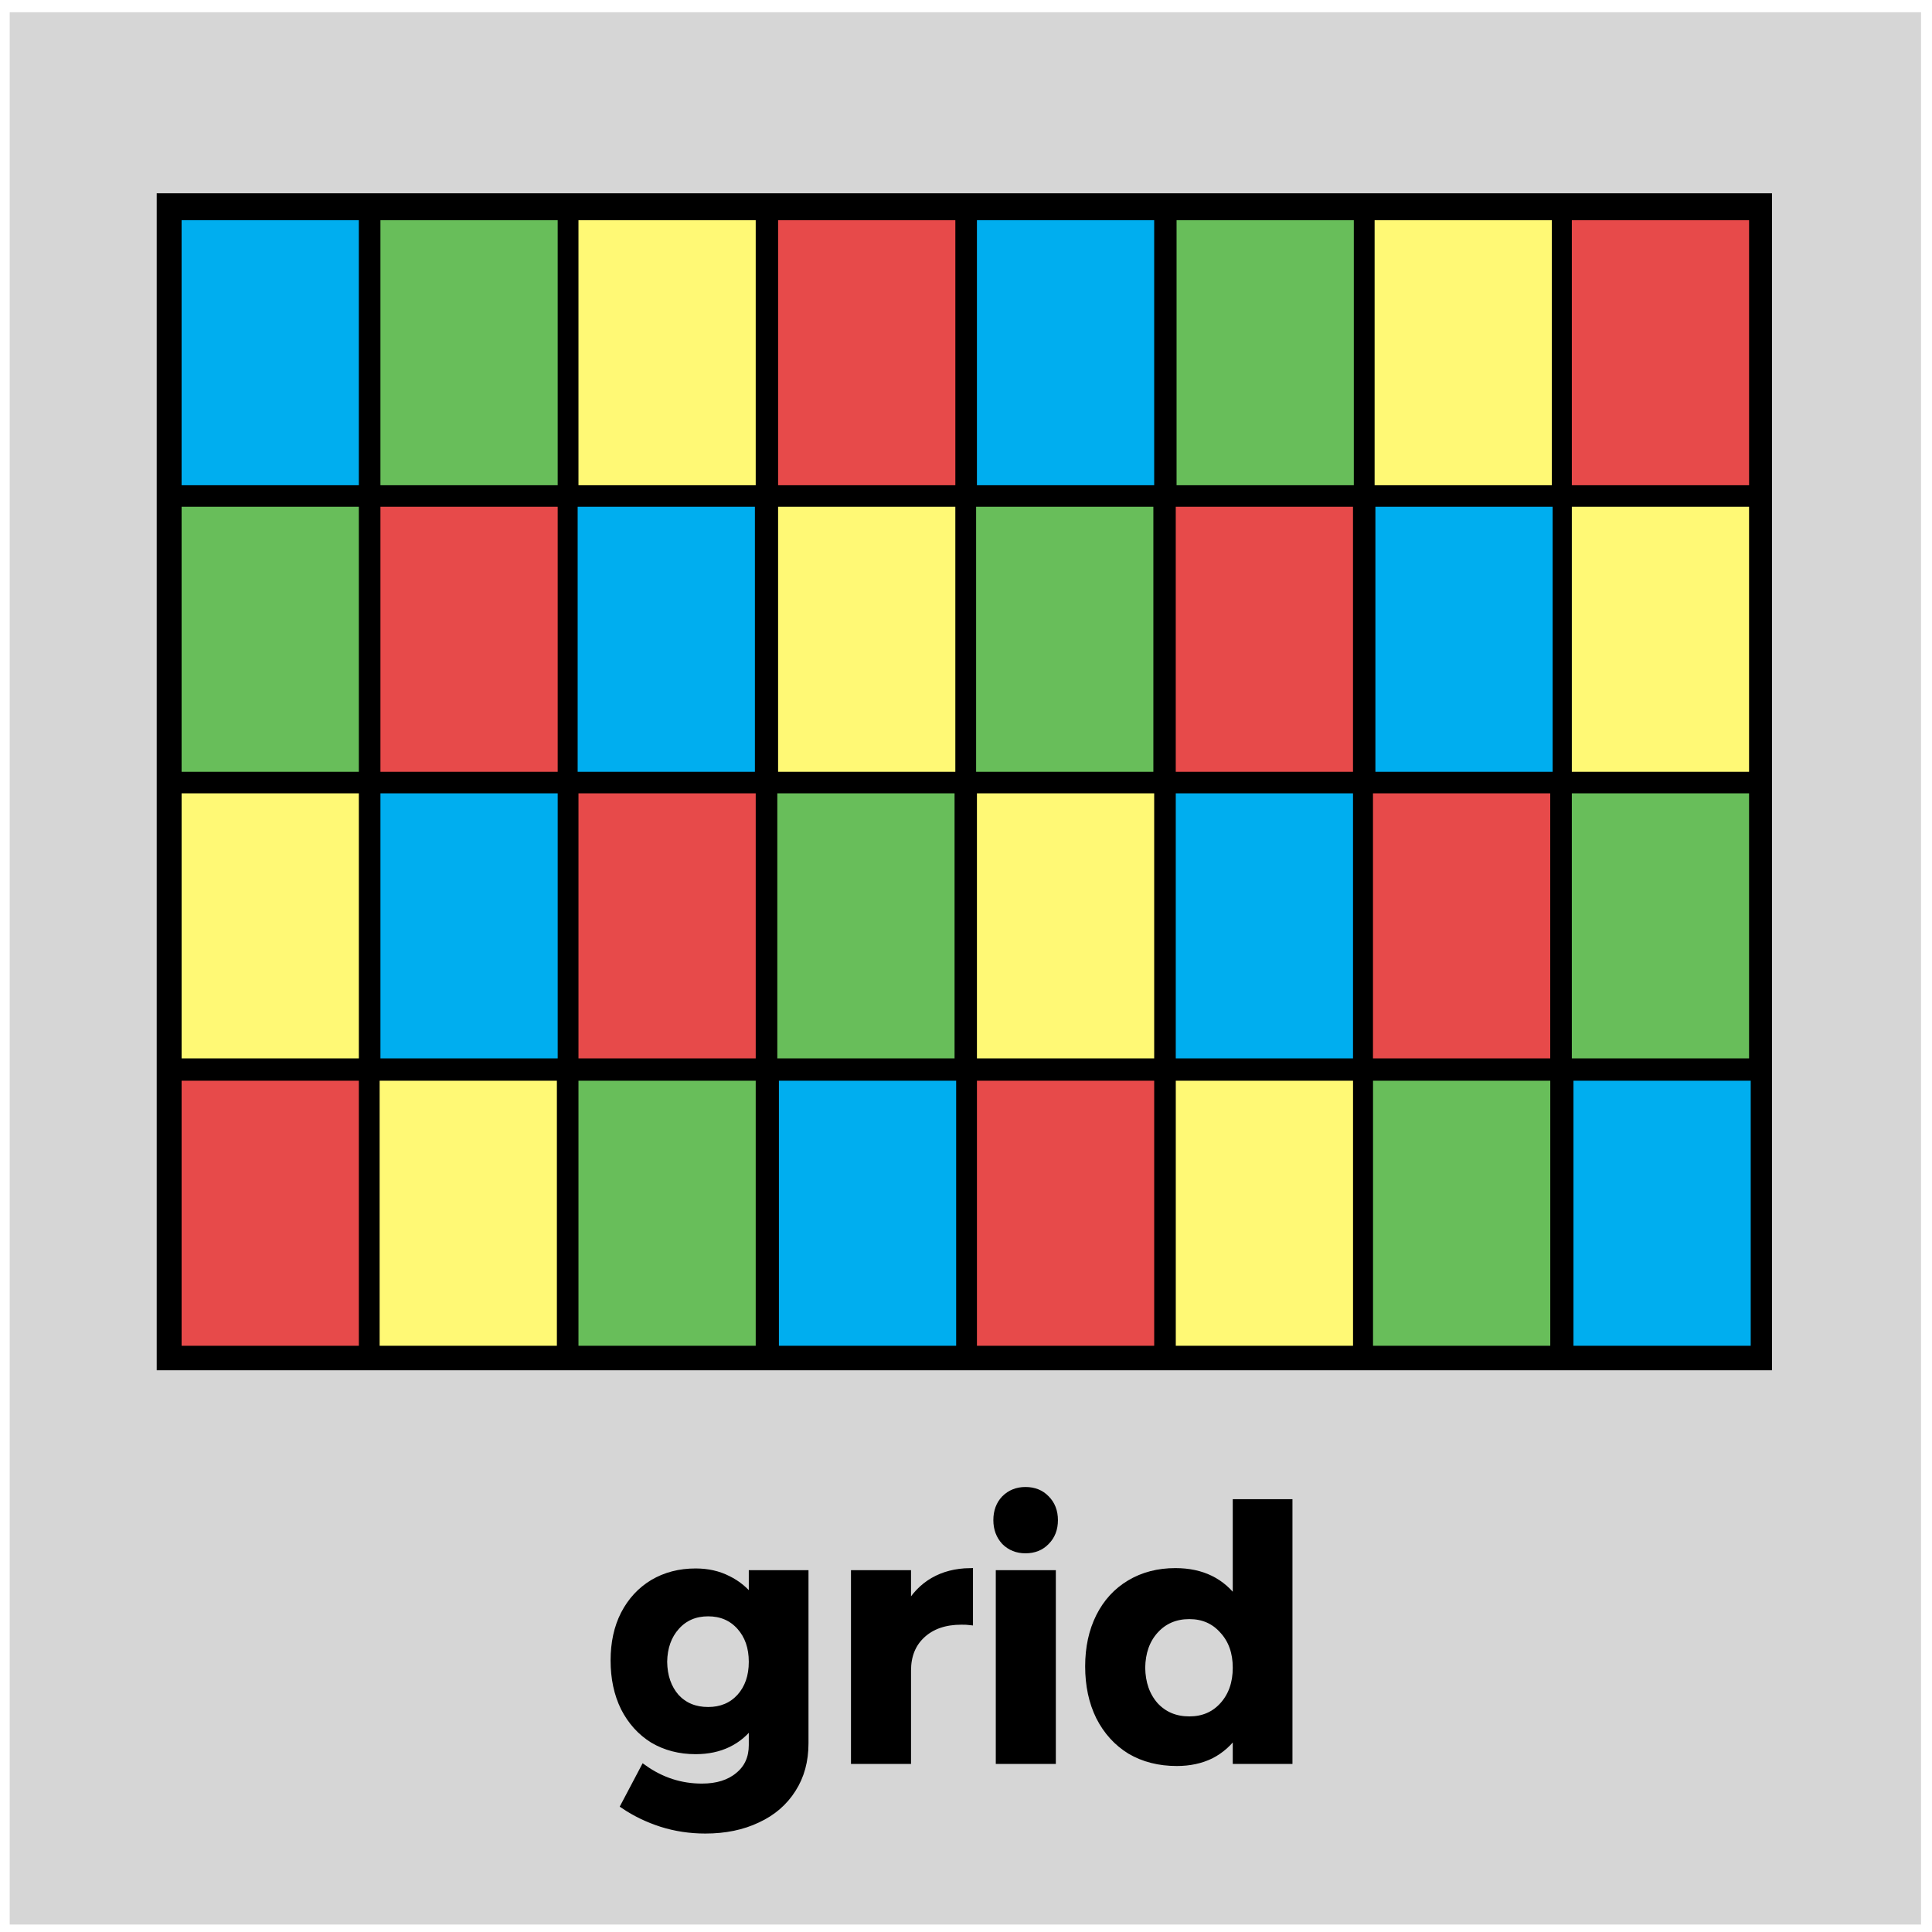
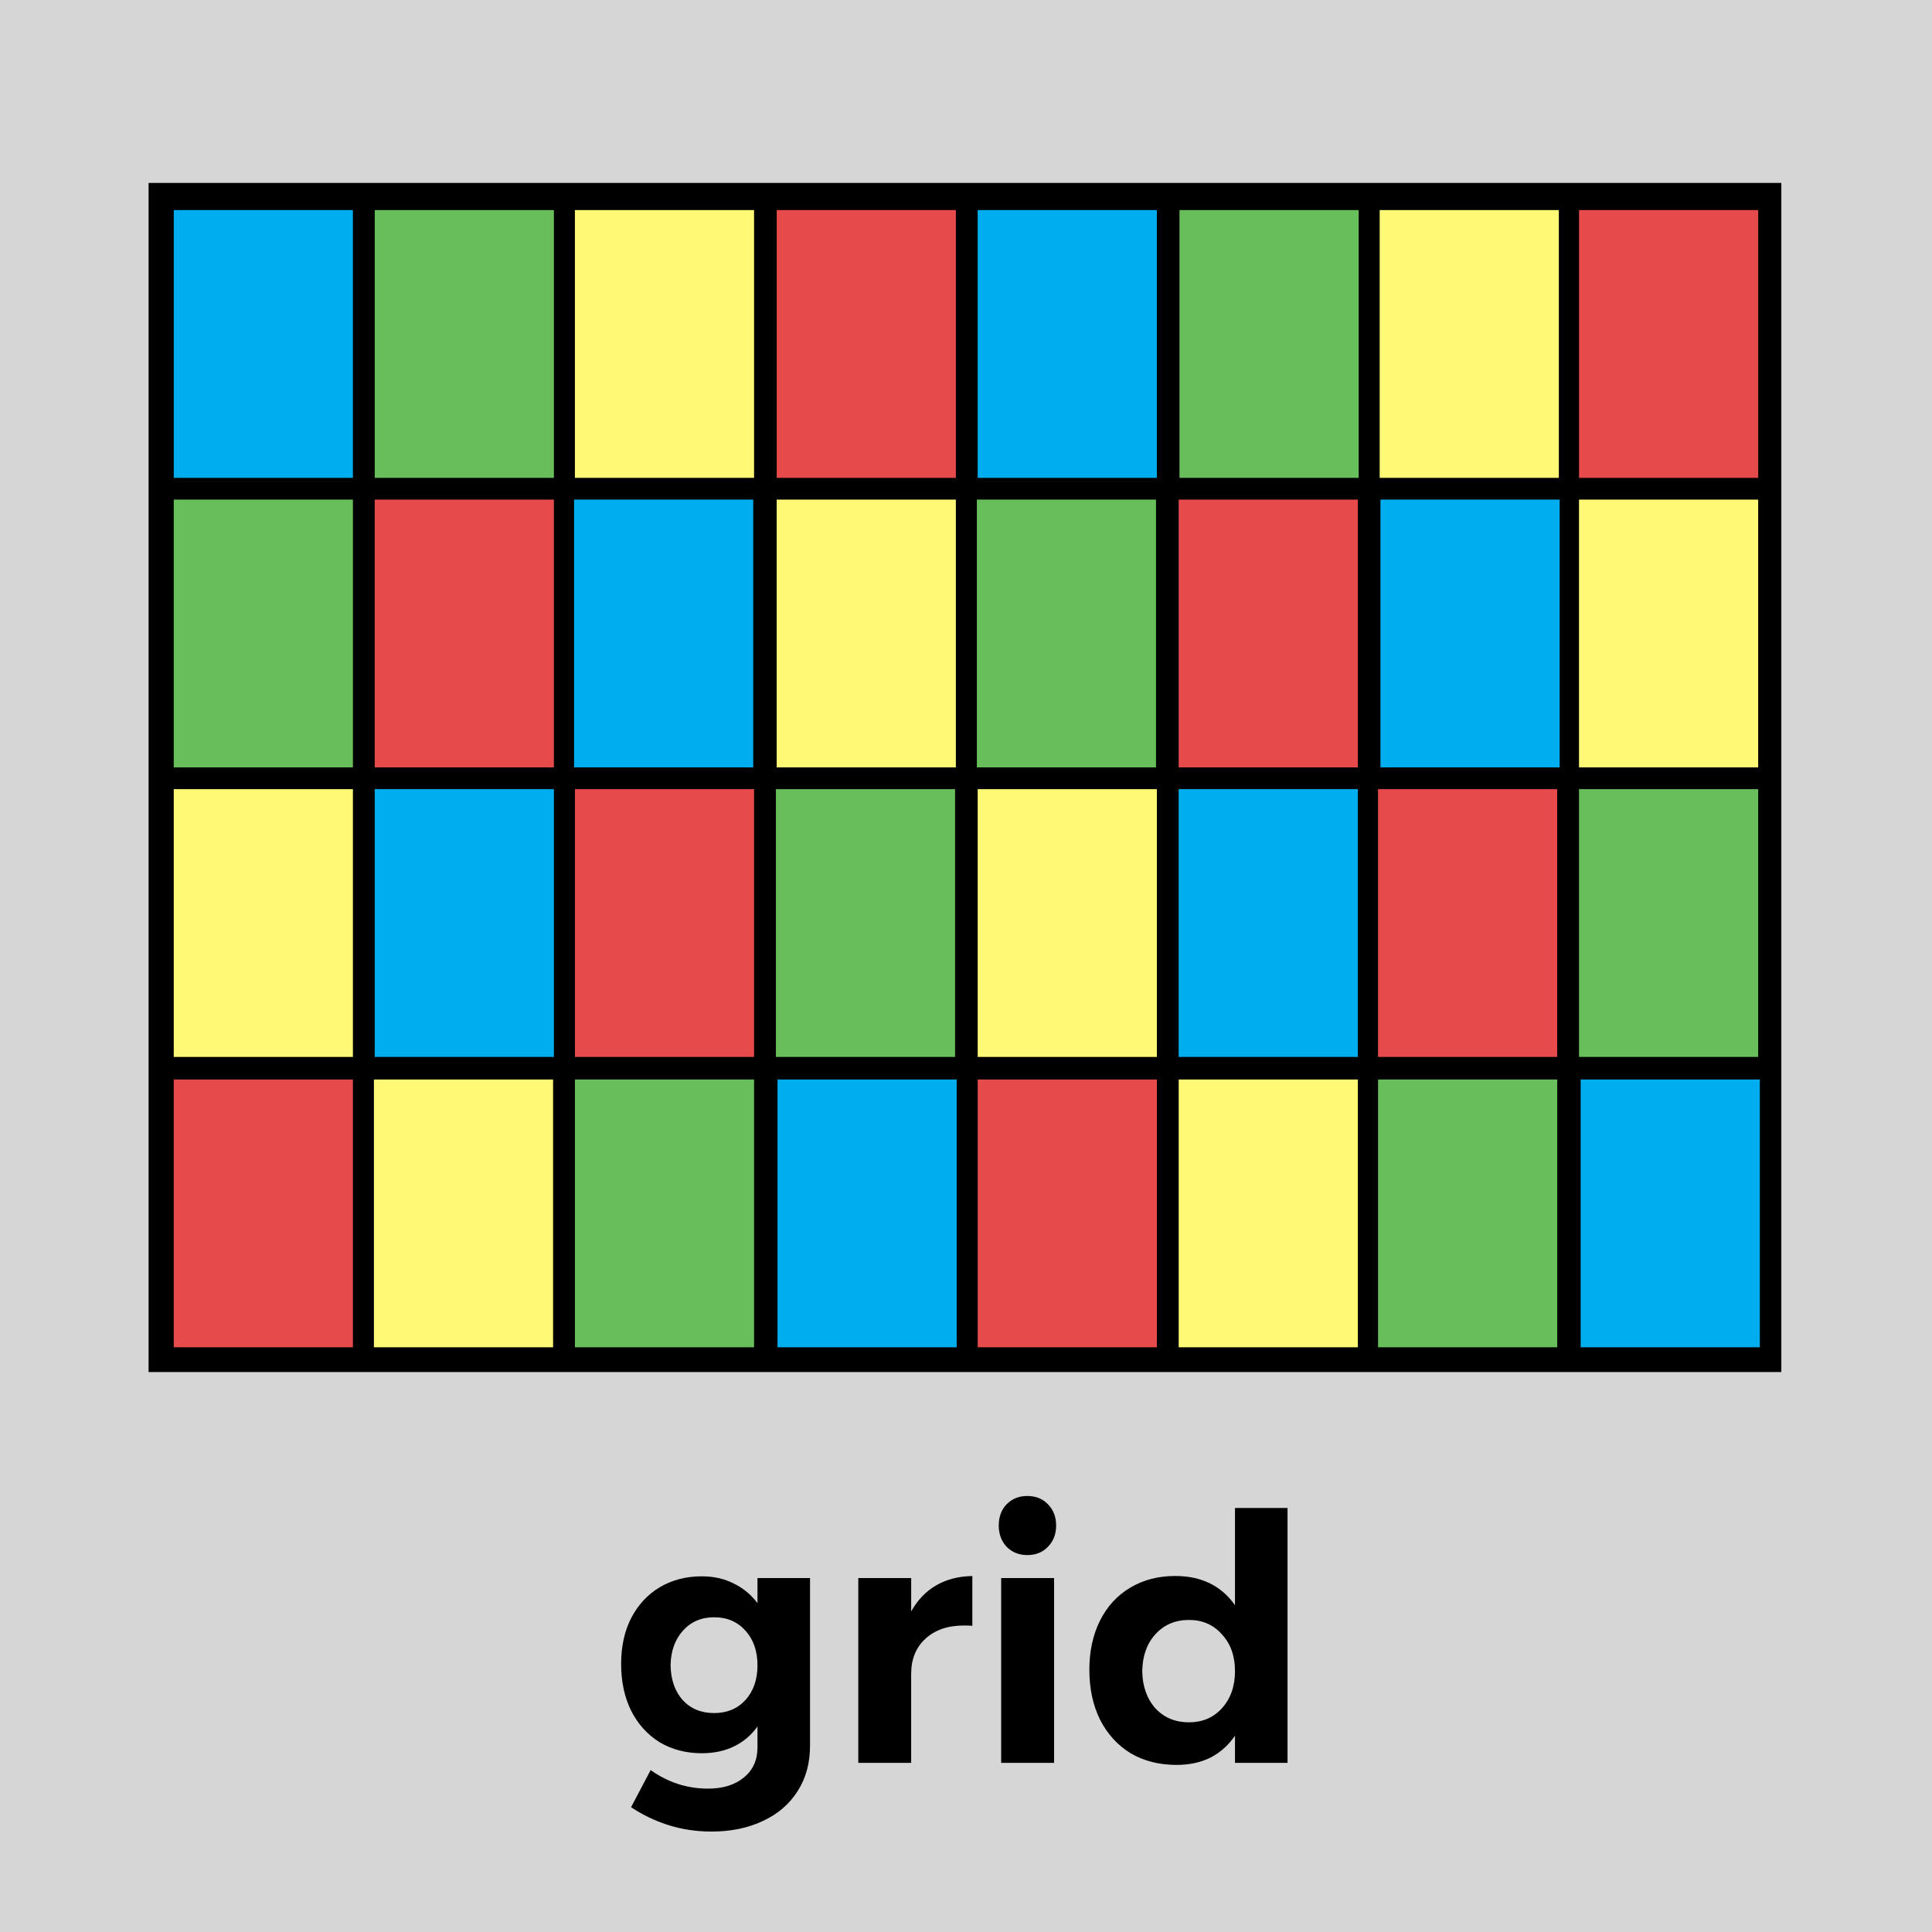
- <svg xmlns="http://www.w3.org/2000/svg" version="1.1" id="svg815" width="300" height="300" viewBox="0 0 300 300">
-   <defs id="defs819" />
-   <rect style="opacity:1;fill:#e74a4a;fill-opacity:1;stroke:#e74a4a;stroke-width:3.269;stroke-miterlimit:4;stroke-dasharray:none;stroke-opacity:1" id="rect947" width="0" height="0" x="-15.635" y="16.073" />
-   <g id="g979">
-     <rect y="3.538" x="3.142" height="293.668" width="293.521" id="rect951" style="opacity:1;fill:#d6d6d6;fill-opacity:1;stroke:#d6d6d6;stroke-width:3.269;stroke-miterlimit:4;stroke-dasharray:none;stroke-opacity:1" />
-     <path d="m 125.043,244.32 v 26.378 q 0,4.108 -1.946,7.135 -1.946,3.081 -5.459,4.703 -3.513,1.676 -8.108,1.676 -3.567,0 -6.811,-1.027 -3.189,-1.027 -5.838,-2.811 l 3.081,-5.838 q 4.108,2.919 9.027,2.919 3.568,0 5.676,-1.784 2.108,-1.73 2.108,-4.703 v -3.297 q -1.459,2.054 -3.676,3.135 -2.216,1.081 -5.081,1.081 -3.73,0 -6.649,-1.73 -2.865,-1.784 -4.486,-4.973 -1.568,-3.189 -1.568,-7.351 0,-4.108 1.568,-7.189 1.622,-3.135 4.486,-4.865 2.919,-1.73 6.649,-1.73 2.811,0 5.027,1.135 2.216,1.081 3.73,3.081 v -3.946 z m -15.081,21.243 q 3.027,0 4.919,-2.054 1.892,-2.108 1.892,-5.459 0,-3.351 -1.892,-5.459 -1.892,-2.108 -4.919,-2.108 -3.027,0 -4.919,2.108 -1.892,2.108 -1.946,5.459 0.054,3.351 1.892,5.459 1.892,2.054 4.973,2.054 z" style="font-style:normal;font-variant:normal;font-weight:normal;font-stretch:normal;font-size:54.053px;line-height:1.25;font-family:'Montserrat Alternates';-inkscape-font-specification:'Montserrat Alternates';letter-spacing:0px;word-spacing:0px;fill:#000000;fill-opacity:1;stroke:#000000;stroke-width:1" id="path899" />
-     <path d="m 140.963,249.563 q 1.513,-2.703 3.946,-4.108 2.432,-1.405 5.676,-1.459 v 7.838 q -0.432,-0.054 -1.297,-0.054 -3.838,0 -6.108,2.108 -2.216,2.054 -2.216,5.513 v 14 h -8.324 v -29.081 h 8.324 z" style="font-style:normal;font-variant:normal;font-weight:normal;font-stretch:normal;font-size:54.053px;line-height:1.25;font-family:'Montserrat Alternates';-inkscape-font-specification:'Montserrat Alternates';letter-spacing:0px;word-spacing:0px;fill:#000000;fill-opacity:1;stroke:#000000;stroke-width:1" id="path901" />
-     <path d="m 155.126,244.32 h 8.324 v 29.081 h -8.324 z m 4.108,-12.919 q 2,0 3.243,1.297 1.297,1.297 1.297,3.351 0,2.054 -1.297,3.351 -1.243,1.297 -3.243,1.297 -1.946,0 -3.243,-1.297 -1.243,-1.351 -1.243,-3.351 0,-2.054 1.243,-3.351 1.297,-1.297 3.243,-1.297 z" style="font-style:normal;font-variant:normal;font-weight:normal;font-stretch:normal;font-size:54.053px;line-height:1.25;font-family:'Montserrat Alternates';-inkscape-font-specification:'Montserrat Alternates';letter-spacing:0px;word-spacing:0px;fill:#000000;fill-opacity:1;stroke:#000000;stroke-width:1" id="path903" />
-     <path d="m 200.192,233.293 v 40.107 h -8.27 v -4.27 q -1.568,2.27 -3.892,3.459 -2.324,1.135 -5.297,1.135 -4.108,0 -7.243,-1.838 -3.081,-1.892 -4.811,-5.297 -1.676,-3.405 -1.676,-7.838 0,-4.378 1.676,-7.73 1.676,-3.351 4.757,-5.189 3.081,-1.838 7.081,-1.838 6.162,0 9.405,4.595 v -15.297 z m -15.513,33.729 q 3.189,0 5.189,-2.216 2.054,-2.27 2.054,-5.838 0,-3.568 -2.054,-5.784 -2,-2.27 -5.189,-2.27 -3.243,0 -5.297,2.27 -2,2.216 -2.054,5.784 0.054,3.567 2.054,5.838 2.054,2.216 5.297,2.216 z" style="font-style:normal;font-variant:normal;font-weight:normal;font-stretch:normal;font-size:54.053px;line-height:1.25;font-family:'Montserrat Alternates';-inkscape-font-specification:'Montserrat Alternates';letter-spacing:0px;word-spacing:0px;fill:#000000;fill-opacity:1;stroke:#000000;stroke-width:1" id="path905" />
-     <rect y="31.65" x="25.967" height="179.491" width="247.552" id="rect1283" style="opacity:1;fill:#000000;fill-opacity:1;stroke:#000000;stroke-width:3.269;stroke-miterlimit:4;stroke-dasharray:none;stroke-opacity:1" />
-     <rect y="35.068" x="29.077" height="39.4" width="25.766" id="rect955" style="opacity:1;fill:#00aeef;fill-opacity:1;stroke:#00aeef;stroke-width:1.757;stroke-miterlimit:4;stroke-dasharray:none;stroke-opacity:1" />
-     <rect style="opacity:1;fill:#68be5a;fill-opacity:1;stroke:#68be5a;stroke-width:1.757;stroke-miterlimit:4;stroke-dasharray:none;stroke-opacity:1" id="rect903" width="25.766" height="39.4" x="59.952" y="35.068" />
-     <rect y="35.068" x="90.702" height="39.4" width="25.766" id="rect905" style="opacity:1;fill:#fff975;fill-opacity:1;stroke:#fff975;stroke-width:1.757;stroke-miterlimit:4;stroke-dasharray:none;stroke-opacity:1" />
-     <rect style="opacity:1;fill:#e74a4a;fill-opacity:1;stroke:#e74a4a;stroke-width:1.757;stroke-miterlimit:4;stroke-dasharray:none;stroke-opacity:1" id="rect907" width="25.766" height="39.4" x="121.702" y="35.068" />
-     <rect y="35.068" x="152.576" height="39.4" width="25.766" id="rect909" style="opacity:1;fill:#00aeef;fill-opacity:1;stroke:#00aeef;stroke-width:1.757;stroke-miterlimit:4;stroke-dasharray:none;stroke-opacity:1" />
-     <rect style="opacity:1;fill:#68be5a;fill-opacity:1;stroke:#68be5a;stroke-width:1.757;stroke-miterlimit:4;stroke-dasharray:none;stroke-opacity:1" id="rect911" width="25.766" height="39.4" x="183.576" y="35.068" />
-     <rect y="35.068" x="214.327" height="39.4" width="25.766" id="rect913" style="opacity:1;fill:#fff975;fill-opacity:1;stroke:#fff975;stroke-width:1.757;stroke-miterlimit:4;stroke-dasharray:none;stroke-opacity:1" />
-     <rect style="opacity:1;fill:#e74a4a;fill-opacity:1;stroke:#e74a4a;stroke-width:1.757;stroke-miterlimit:4;stroke-dasharray:none;stroke-opacity:1" id="rect915" width="25.766" height="39.4" x="244.952" y="35.068" />
-     <rect style="opacity:1;fill:#68be5a;fill-opacity:1;stroke:#68be5a;stroke-width:1.757;stroke-miterlimit:4;stroke-dasharray:none;stroke-opacity:1" id="rect917" width="25.766" height="39.4" x="29.077" y="79.567" />
-     <rect y="79.567" x="59.952" height="39.4" width="25.766" id="rect919" style="opacity:1;fill:#e74a4a;fill-opacity:1;stroke:#e74a4a;stroke-width:1.757;stroke-miterlimit:4;stroke-dasharray:none;stroke-opacity:1" />
-     <rect style="opacity:1;fill:#00aeef;fill-opacity:1;stroke:#00aeef;stroke-width:1.757;stroke-miterlimit:4;stroke-dasharray:none;stroke-opacity:1" id="rect921" width="25.766" height="39.4" x="90.576" y="79.567" />
-     <rect y="79.567" x="121.7" height="39.4" width="25.766" id="rect924" style="opacity:1;fill:#fff975;fill-opacity:1;stroke:#fff975;stroke-width:1.757;stroke-miterlimit:4;stroke-dasharray:none;stroke-opacity:1" />
-     <rect style="opacity:1;fill:#68be5a;fill-opacity:1;stroke:#68be5a;stroke-width:1.757;stroke-miterlimit:4;stroke-dasharray:none;stroke-opacity:1" id="rect926" width="25.766" height="39.4" x="152.45" y="79.567" />
-     <rect y="79.567" x="183.449" height="39.4" width="25.766" id="rect928" style="opacity:1;fill:#e74a4a;fill-opacity:1;stroke:#e74a4a;stroke-width:1.757;stroke-miterlimit:4;stroke-dasharray:none;stroke-opacity:1" />
-     <rect style="opacity:1;fill:#00aeef;fill-opacity:1;stroke:#00aeef;stroke-width:1.757;stroke-miterlimit:4;stroke-dasharray:none;stroke-opacity:1" id="rect930" width="25.766" height="39.4" x="214.45" y="79.567" />
-     <rect y="79.567" x="244.95" height="39.4" width="25.766" id="rect932" style="opacity:1;fill:#fff975;fill-opacity:1;stroke:#fff975;stroke-width:1.757;stroke-miterlimit:4;stroke-dasharray:none;stroke-opacity:1" />
-     <rect style="opacity:1;fill:#68be5a;fill-opacity:1;stroke:#68be5a;stroke-width:1.757;stroke-miterlimit:4;stroke-dasharray:none;stroke-opacity:1" id="rect934" width="25.766" height="39.4" x="244.95" y="124.067" />
-     <rect y="124.067" x="214.074" height="39.4" width="25.766" id="rect936" style="opacity:1;fill:#e74a4a;fill-opacity:1;stroke:#e74a4a;stroke-width:1.757;stroke-miterlimit:4;stroke-dasharray:none;stroke-opacity:1" />
-     <rect style="opacity:1;fill:#00aeef;fill-opacity:1;stroke:#00aeef;stroke-width:1.757;stroke-miterlimit:4;stroke-dasharray:none;stroke-opacity:1" id="rect938" width="25.766" height="39.4" x="183.451" y="124.067" />
-     <rect y="124.067" x="152.577" height="39.4" width="25.766" id="rect940" style="opacity:1;fill:#fff975;fill-opacity:1;stroke:#fff975;stroke-width:1.757;stroke-miterlimit:4;stroke-dasharray:none;stroke-opacity:1" />
-     <rect style="opacity:1;fill:#68be5a;fill-opacity:1;stroke:#68be5a;stroke-width:1.757;stroke-miterlimit:4;stroke-dasharray:none;stroke-opacity:1" id="rect942" width="25.766" height="39.4" x="121.579" y="124.067" />
-     <rect y="124.067" x="90.703" height="39.4" width="25.766" id="rect944" style="opacity:1;fill:#e74a4a;fill-opacity:1;stroke:#e74a4a;stroke-width:1.757;stroke-miterlimit:4;stroke-dasharray:none;stroke-opacity:1" />
-     <rect style="opacity:1;fill:#00aeef;fill-opacity:1;stroke:#00aeef;stroke-width:1.757;stroke-miterlimit:4;stroke-dasharray:none;stroke-opacity:1" id="rect946" width="25.766" height="39.4" x="59.953" y="124.067" />
-     <rect y="124.067" x="29.079" height="39.4" width="25.766" id="rect948" style="opacity:1;fill:#fff975;fill-opacity:1;stroke:#fff975;stroke-width:1.757;stroke-miterlimit:4;stroke-dasharray:none;stroke-opacity:1" />
-     <rect style="opacity:1;fill:#e74a4a;fill-opacity:1;stroke:#e74a4a;stroke-width:1.757;stroke-miterlimit:4;stroke-dasharray:none;stroke-opacity:1" id="rect950" width="25.766" height="39.4" x="29.079" y="168.693" />
-     <rect y="168.693" x="59.828" height="39.4" width="25.766" id="rect952" style="opacity:1;fill:#fff975;fill-opacity:1;stroke:#fff975;stroke-width:1.757;stroke-miterlimit:4;stroke-dasharray:none;stroke-opacity:1" />
-     <rect style="opacity:1;fill:#68be5a;fill-opacity:1;stroke:#68be5a;stroke-width:1.757;stroke-miterlimit:4;stroke-dasharray:none;stroke-opacity:1" id="rect954" width="25.766" height="39.4" x="90.702" y="168.693" />
-     <rect y="168.693" x="121.827" height="39.4" width="25.766" id="rect956" style="opacity:1;fill:#00aeef;fill-opacity:1;stroke:#00aeef;stroke-width:1.757;stroke-miterlimit:4;stroke-dasharray:none;stroke-opacity:1" />
-     <rect y="168.693" x="152.578" height="39.4" width="25.766" id="rect958" style="opacity:1;fill:#e74a4a;fill-opacity:1;stroke:#e74a4a;stroke-width:1.757;stroke-miterlimit:4;stroke-dasharray:none;stroke-opacity:1" />
-     <rect style="opacity:1;fill:#fff975;fill-opacity:1;stroke:#fff975;stroke-width:1.757;stroke-miterlimit:4;stroke-dasharray:none;stroke-opacity:1" id="rect960" width="25.766" height="39.4" x="183.454" y="168.693" />
-     <rect y="168.693" x="214.081" height="39.4" width="25.766" id="rect962" style="opacity:1;fill:#68be5a;fill-opacity:1;stroke:#68be5a;stroke-width:1.757;stroke-miterlimit:4;stroke-dasharray:none;stroke-opacity:1" />
-     <rect style="opacity:1;fill:#00aeef;fill-opacity:1;stroke:#00aeef;stroke-width:1.757;stroke-miterlimit:4;stroke-dasharray:none;stroke-opacity:1" id="rect964" width="25.766" height="39.4" x="245.206" y="168.693" />
+ <svg xmlns="http://www.w3.org/2000/svg" width="79.375mm" height="79.375mm" viewBox="0 0 79.375 79.375" version="1.1" id="svg6274">
+   <defs id="defs6268" />
+   <g id="layer1" transform="translate(-3.401907,-54.71716)">
+     <g id="g3412" transform="matrix(1.000003,0,0,1,1.710413,51.93553)">
+       <rect y="3.219" x="2.129" height="78.501" width="78.501" id="rect951-8" style="opacity:1;fill:#d6d6d6;fill-opacity:1;stroke:#d6d6d6;stroke-width:0.874;stroke-miterlimit:4;stroke-dasharray:none;stroke-opacity:1" />
+       <rect y="10.734" x="8.233" height="47.98" width="66.206" id="rect1283-6" style="opacity:1;fill:#000000;fill-opacity:1;stroke:#000000;stroke-width:0.874;stroke-miterlimit:4;stroke-dasharray:none;stroke-opacity:1" />
+       <rect y="11.647" x="9.065" height="10.532" width="6.891" id="rect955-2" style="opacity:1;fill:#00aeef;fill-opacity:1;stroke:#00aeef;stroke-width:0.47;stroke-miterlimit:4;stroke-dasharray:none;stroke-opacity:1" />
+       <rect style="opacity:1;fill:#68be5a;fill-opacity:1;stroke:#68be5a;stroke-width:0.47;stroke-miterlimit:4;stroke-dasharray:none;stroke-opacity:1" id="rect903-3" width="6.891" height="10.532" x="17.322" y="11.647" />
+       <rect y="11.647" x="25.546" height="10.532" width="6.891" id="rect905-0" style="opacity:1;fill:#fff975;fill-opacity:1;stroke:#fff975;stroke-width:0.47;stroke-miterlimit:4;stroke-dasharray:none;stroke-opacity:1" />
+       <rect style="opacity:1;fill:#e74a4a;fill-opacity:1;stroke:#e74a4a;stroke-width:0.47;stroke-miterlimit:4;stroke-dasharray:none;stroke-opacity:1" id="rect907-3" width="6.891" height="10.532" x="33.837" y="11.647" />
+       <rect y="11.647" x="42.094" height="10.532" width="6.891" id="rect909-3" style="opacity:1;fill:#00aeef;fill-opacity:1;stroke:#00aeef;stroke-width:0.47;stroke-miterlimit:4;stroke-dasharray:none;stroke-opacity:1" />
+       <rect style="opacity:1;fill:#68be5a;fill-opacity:1;stroke:#68be5a;stroke-width:0.47;stroke-miterlimit:4;stroke-dasharray:none;stroke-opacity:1" id="rect911-5" width="6.891" height="10.532" x="50.385" y="11.647" />
+       <rect y="11.647" x="58.609" height="10.532" width="6.891" id="rect913-1" style="opacity:1;fill:#fff975;fill-opacity:1;stroke:#fff975;stroke-width:0.47;stroke-miterlimit:4;stroke-dasharray:none;stroke-opacity:1" />
+       <rect style="opacity:1;fill:#e74a4a;fill-opacity:1;stroke:#e74a4a;stroke-width:0.47;stroke-miterlimit:4;stroke-dasharray:none;stroke-opacity:1" id="rect915-3" width="6.891" height="10.532" x="66.8" y="11.647" />
+       <rect style="opacity:1;fill:#68be5a;fill-opacity:1;stroke:#68be5a;stroke-width:0.47;stroke-miterlimit:4;stroke-dasharray:none;stroke-opacity:1" id="rect917-0" width="6.891" height="10.532" x="9.065" y="23.542" />
+       <rect y="23.542" x="17.322" height="10.532" width="6.891" id="rect919-7" style="opacity:1;fill:#e74a4a;fill-opacity:1;stroke:#e74a4a;stroke-width:0.47;stroke-miterlimit:4;stroke-dasharray:none;stroke-opacity:1" />
+       <rect style="opacity:1;fill:#00aeef;fill-opacity:1;stroke:#00aeef;stroke-width:0.47;stroke-miterlimit:4;stroke-dasharray:none;stroke-opacity:1" id="rect921-8" width="6.891" height="10.532" x="25.512" y="23.542" />
+       <rect y="23.542" x="33.836" height="10.532" width="6.891" id="rect924-77" style="opacity:1;fill:#fff975;fill-opacity:1;stroke:#fff975;stroke-width:0.47;stroke-miterlimit:4;stroke-dasharray:none;stroke-opacity:1" />
+       <rect style="opacity:1;fill:#68be5a;fill-opacity:1;stroke:#68be5a;stroke-width:0.47;stroke-miterlimit:4;stroke-dasharray:none;stroke-opacity:1" id="rect926-4" width="6.891" height="10.532" x="42.06" y="23.542" />
+       <rect y="23.542" x="50.351" height="10.532" width="6.891" id="rect928-30" style="opacity:1;fill:#e74a4a;fill-opacity:1;stroke:#e74a4a;stroke-width:0.47;stroke-miterlimit:4;stroke-dasharray:none;stroke-opacity:1" />
+       <rect style="opacity:1;fill:#00aeef;fill-opacity:1;stroke:#00aeef;stroke-width:0.47;stroke-miterlimit:4;stroke-dasharray:none;stroke-opacity:1" id="rect930-32" width="6.891" height="10.532" x="58.642" y="23.542" />
+       <rect y="23.542" x="66.799" height="10.532" width="6.891" id="rect932-4" style="opacity:1;fill:#fff975;fill-opacity:1;stroke:#fff975;stroke-width:0.47;stroke-miterlimit:4;stroke-dasharray:none;stroke-opacity:1" />
+       <rect style="opacity:1;fill:#68be5a;fill-opacity:1;stroke:#68be5a;stroke-width:0.47;stroke-miterlimit:4;stroke-dasharray:none;stroke-opacity:1" id="rect934-7" width="6.891" height="10.532" x="66.799" y="35.438" />
+       <rect y="35.438" x="58.541" height="10.532" width="6.891" id="rect936-6" style="opacity:1;fill:#e74a4a;fill-opacity:1;stroke:#e74a4a;stroke-width:0.47;stroke-miterlimit:4;stroke-dasharray:none;stroke-opacity:1" />
+       <rect style="opacity:1;fill:#00aeef;fill-opacity:1;stroke:#00aeef;stroke-width:0.47;stroke-miterlimit:4;stroke-dasharray:none;stroke-opacity:1" id="rect938-3" width="6.891" height="10.532" x="50.351" y="35.438" />
+       <rect y="35.438" x="42.094" height="10.532" width="6.891" id="rect940-16" style="opacity:1;fill:#fff975;fill-opacity:1;stroke:#fff975;stroke-width:0.47;stroke-miterlimit:4;stroke-dasharray:none;stroke-opacity:1" />
+       <rect style="opacity:1;fill:#68be5a;fill-opacity:1;stroke:#68be5a;stroke-width:0.47;stroke-miterlimit:4;stroke-dasharray:none;stroke-opacity:1" id="rect942-4" width="6.891" height="10.532" x="33.804" y="35.438" />
+       <rect y="35.438" x="25.547" height="10.532" width="6.891" id="rect944-9" style="opacity:1;fill:#e74a4a;fill-opacity:1;stroke:#e74a4a;stroke-width:0.47;stroke-miterlimit:4;stroke-dasharray:none;stroke-opacity:1" />
+       <rect style="opacity:1;fill:#00aeef;fill-opacity:1;stroke:#00aeef;stroke-width:0.47;stroke-miterlimit:4;stroke-dasharray:none;stroke-opacity:1" id="rect946-91" width="6.891" height="10.532" x="17.322" y="35.438" />
+       <rect y="35.438" x="9.065" height="10.532" width="6.891" id="rect948-7" style="opacity:1;fill:#fff975;fill-opacity:1;stroke:#fff975;stroke-width:0.47;stroke-miterlimit:4;stroke-dasharray:none;stroke-opacity:1" />
+       <rect style="opacity:1;fill:#e74a4a;fill-opacity:1;stroke:#e74a4a;stroke-width:0.47;stroke-miterlimit:4;stroke-dasharray:none;stroke-opacity:1" id="rect950-89" width="6.891" height="10.532" x="9.065" y="47.367" />
+       <rect y="47.367" x="17.289" height="10.532" width="6.891" id="rect952-4" style="opacity:1;fill:#fff975;fill-opacity:1;stroke:#fff975;stroke-width:0.47;stroke-miterlimit:4;stroke-dasharray:none;stroke-opacity:1" />
+       <rect style="opacity:1;fill:#68be5a;fill-opacity:1;stroke:#68be5a;stroke-width:0.47;stroke-miterlimit:4;stroke-dasharray:none;stroke-opacity:1" id="rect954-8" width="6.891" height="10.532" x="25.546" y="47.367" />
+       <rect y="47.367" x="33.87" height="10.532" width="6.891" id="rect956-2" style="opacity:1;fill:#00aeef;fill-opacity:1;stroke:#00aeef;stroke-width:0.47;stroke-miterlimit:4;stroke-dasharray:none;stroke-opacity:1" />
+       <rect y="47.367" x="42.095" height="10.532" width="6.891" id="rect958-7" style="opacity:1;fill:#e74a4a;fill-opacity:1;stroke:#e74a4a;stroke-width:0.47;stroke-miterlimit:4;stroke-dasharray:none;stroke-opacity:1" />
+       <rect style="opacity:1;fill:#fff975;fill-opacity:1;stroke:#fff975;stroke-width:0.47;stroke-miterlimit:4;stroke-dasharray:none;stroke-opacity:1" id="rect960-4" width="6.891" height="10.532" x="50.352" y="47.367" />
+       <rect y="47.367" x="58.543" height="10.532" width="6.891" id="rect962-2" style="opacity:1;fill:#68be5a;fill-opacity:1;stroke:#68be5a;stroke-width:0.47;stroke-miterlimit:4;stroke-dasharray:none;stroke-opacity:1" />
+       <rect style="opacity:1;fill:#00aeef;fill-opacity:1;stroke:#00aeef;stroke-width:0.47;stroke-miterlimit:4;stroke-dasharray:none;stroke-opacity:1" id="rect964-62" width="6.891" height="10.532" x="66.867" y="47.367" />
+       <g id="text3247" style="font-style:normal;font-variant:normal;font-weight:normal;font-stretch:normal;font-size:25.4px;line-height:1.25;font-family:'Montserrat Alternates';-inkscape-font-specification:'Montserrat Alternates';letter-spacing:0px;word-spacing:0px;fill:#000000;fill-opacity:1;stroke:none;stroke-width:0.265" aria-label="grid">
+         <path id="path3364" style="font-size:14.111px;stroke-width:0.265" d="m 34.971,67.616 v 6.886 q 0,1.072 -0.508,1.863 -0.508,0.804 -1.425,1.228 -0.917,0.437 -2.117,0.437 -0.931,0 -1.778,-0.268 -0.833,-0.268 -1.524,-0.734 l 0.804,-1.524 q 1.072,0.762 2.357,0.762 0.931,0 1.482,-0.466 0.55,-0.452 0.55,-1.228 V 73.712 q -0.381,0.536 -0.96,0.818 -0.579,0.282 -1.326,0.282 -0.974,0 -1.736,-0.452 -0.748,-0.466 -1.171,-1.298 -0.409,-0.833 -0.409,-1.919 0,-1.072 0.409,-1.877 0.423,-0.818 1.171,-1.27 0.762,-0.452 1.736,-0.452 0.734,0 1.312,0.296 0.579,0.282 0.974,0.804 V 67.616 Z m -3.937,5.546 q 0.79,0 1.284,-0.536 0.494,-0.55 0.494,-1.425 0,-0.875 -0.494,-1.425 -0.494,-0.55 -1.284,-0.55 -0.79,0 -1.284,0.55 -0.494,0.55 -0.508,1.425 0.014,0.875 0.494,1.425 0.494,0.536 1.298,0.536 z" />
+         <path id="path3366" style="font-size:14.111px;stroke-width:0.265" d="m 39.127,68.985 q 0.395,-0.706 1.03,-1.072 0.635,-0.367 1.482,-0.381 v 2.046 q -0.113,-0.014 -0.339,-0.014 -1.002,0 -1.595,0.55 -0.579,0.536 -0.579,1.439 v 3.655 H 36.954 V 67.616 h 2.173 z" />
+         <path id="path3368" style="font-size:14.111px;stroke-width:0.265" d="m 42.824,67.616 h 2.173 v 7.592 h -2.173 z m 1.072,-3.373 q 0.522,0 0.847,0.339 0.339,0.339 0.339,0.875 0,0.536 -0.339,0.875 -0.325,0.339 -0.847,0.339 -0.508,0 -0.847,-0.339 -0.325,-0.353 -0.325,-0.875 0,-0.536 0.325,-0.875 0.339,-0.339 0.847,-0.339 z" />
+         <path id="path3370" style="font-size:14.111px;stroke-width:0.265" d="m 54.589,64.737 v 10.47 h -2.159 V 74.093 q -0.409,0.593 -1.016,0.903 -0.607,0.296 -1.383,0.296 -1.072,0 -1.891,-0.48 -0.804,-0.494 -1.256,-1.383 -0.437,-0.889 -0.437,-2.046 0,-1.143 0.437,-2.018 0.437,-0.875 1.242,-1.355 0.804,-0.48 1.849,-0.48 1.609,0 2.455,1.199 v -3.993 z m -4.05,8.805 q 0.833,0 1.355,-0.579 0.536,-0.593 0.536,-1.524 0,-0.931 -0.536,-1.51 -0.522,-0.593 -1.355,-0.593 -0.847,0 -1.383,0.593 -0.522,0.579 -0.536,1.51 0.014,0.931 0.536,1.524 0.536,0.579 1.383,0.579 z" />
+       </g>
+     </g>
  </g>
</svg>
